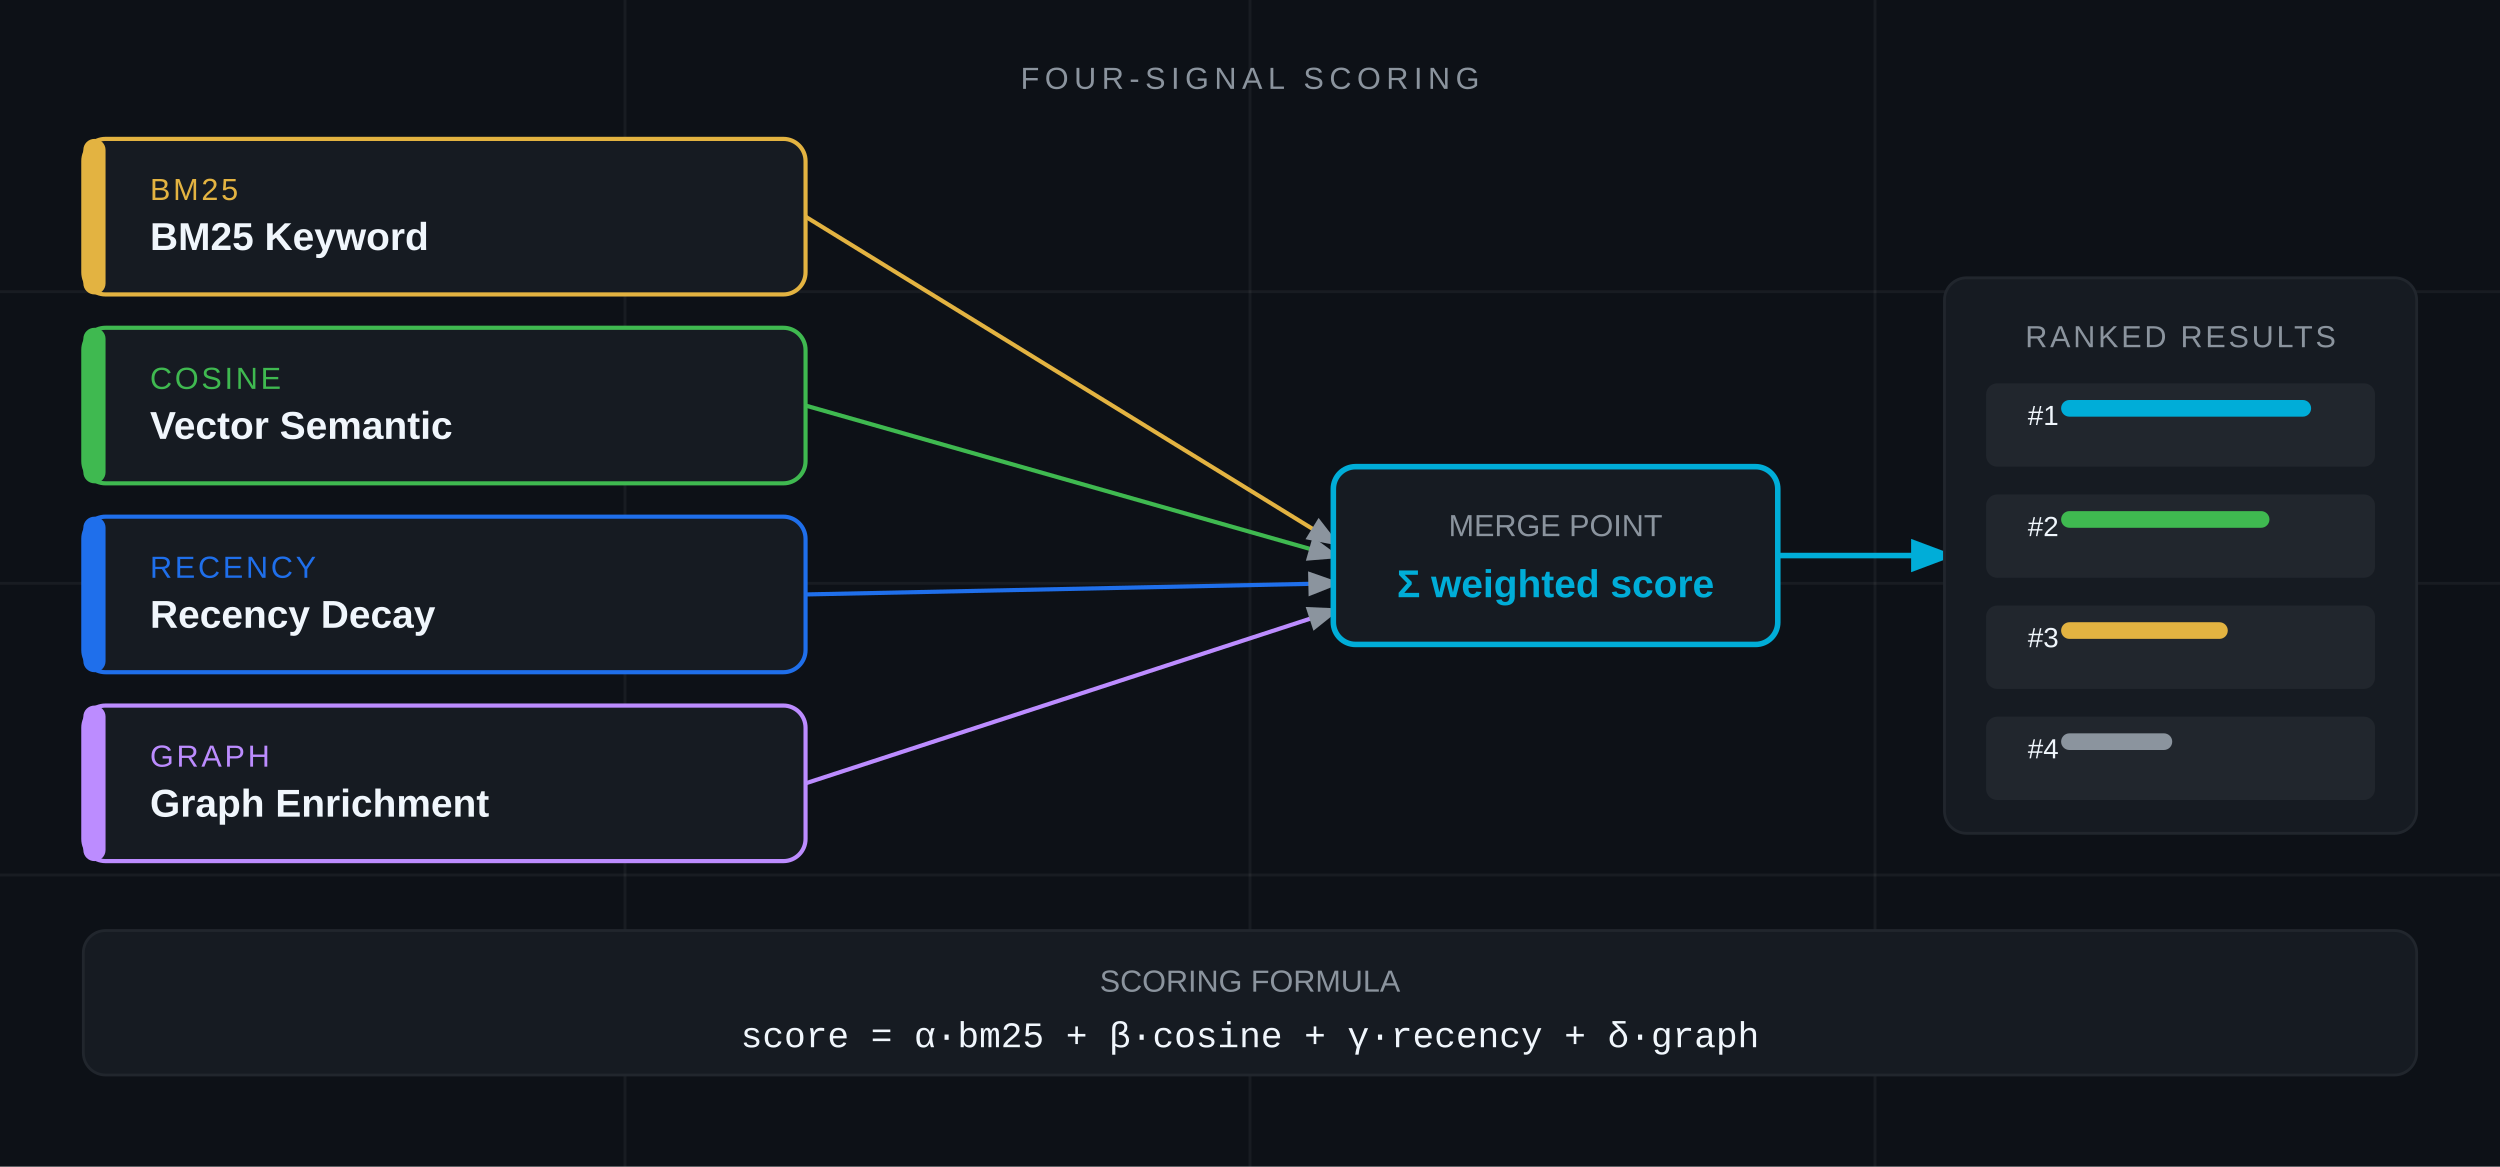
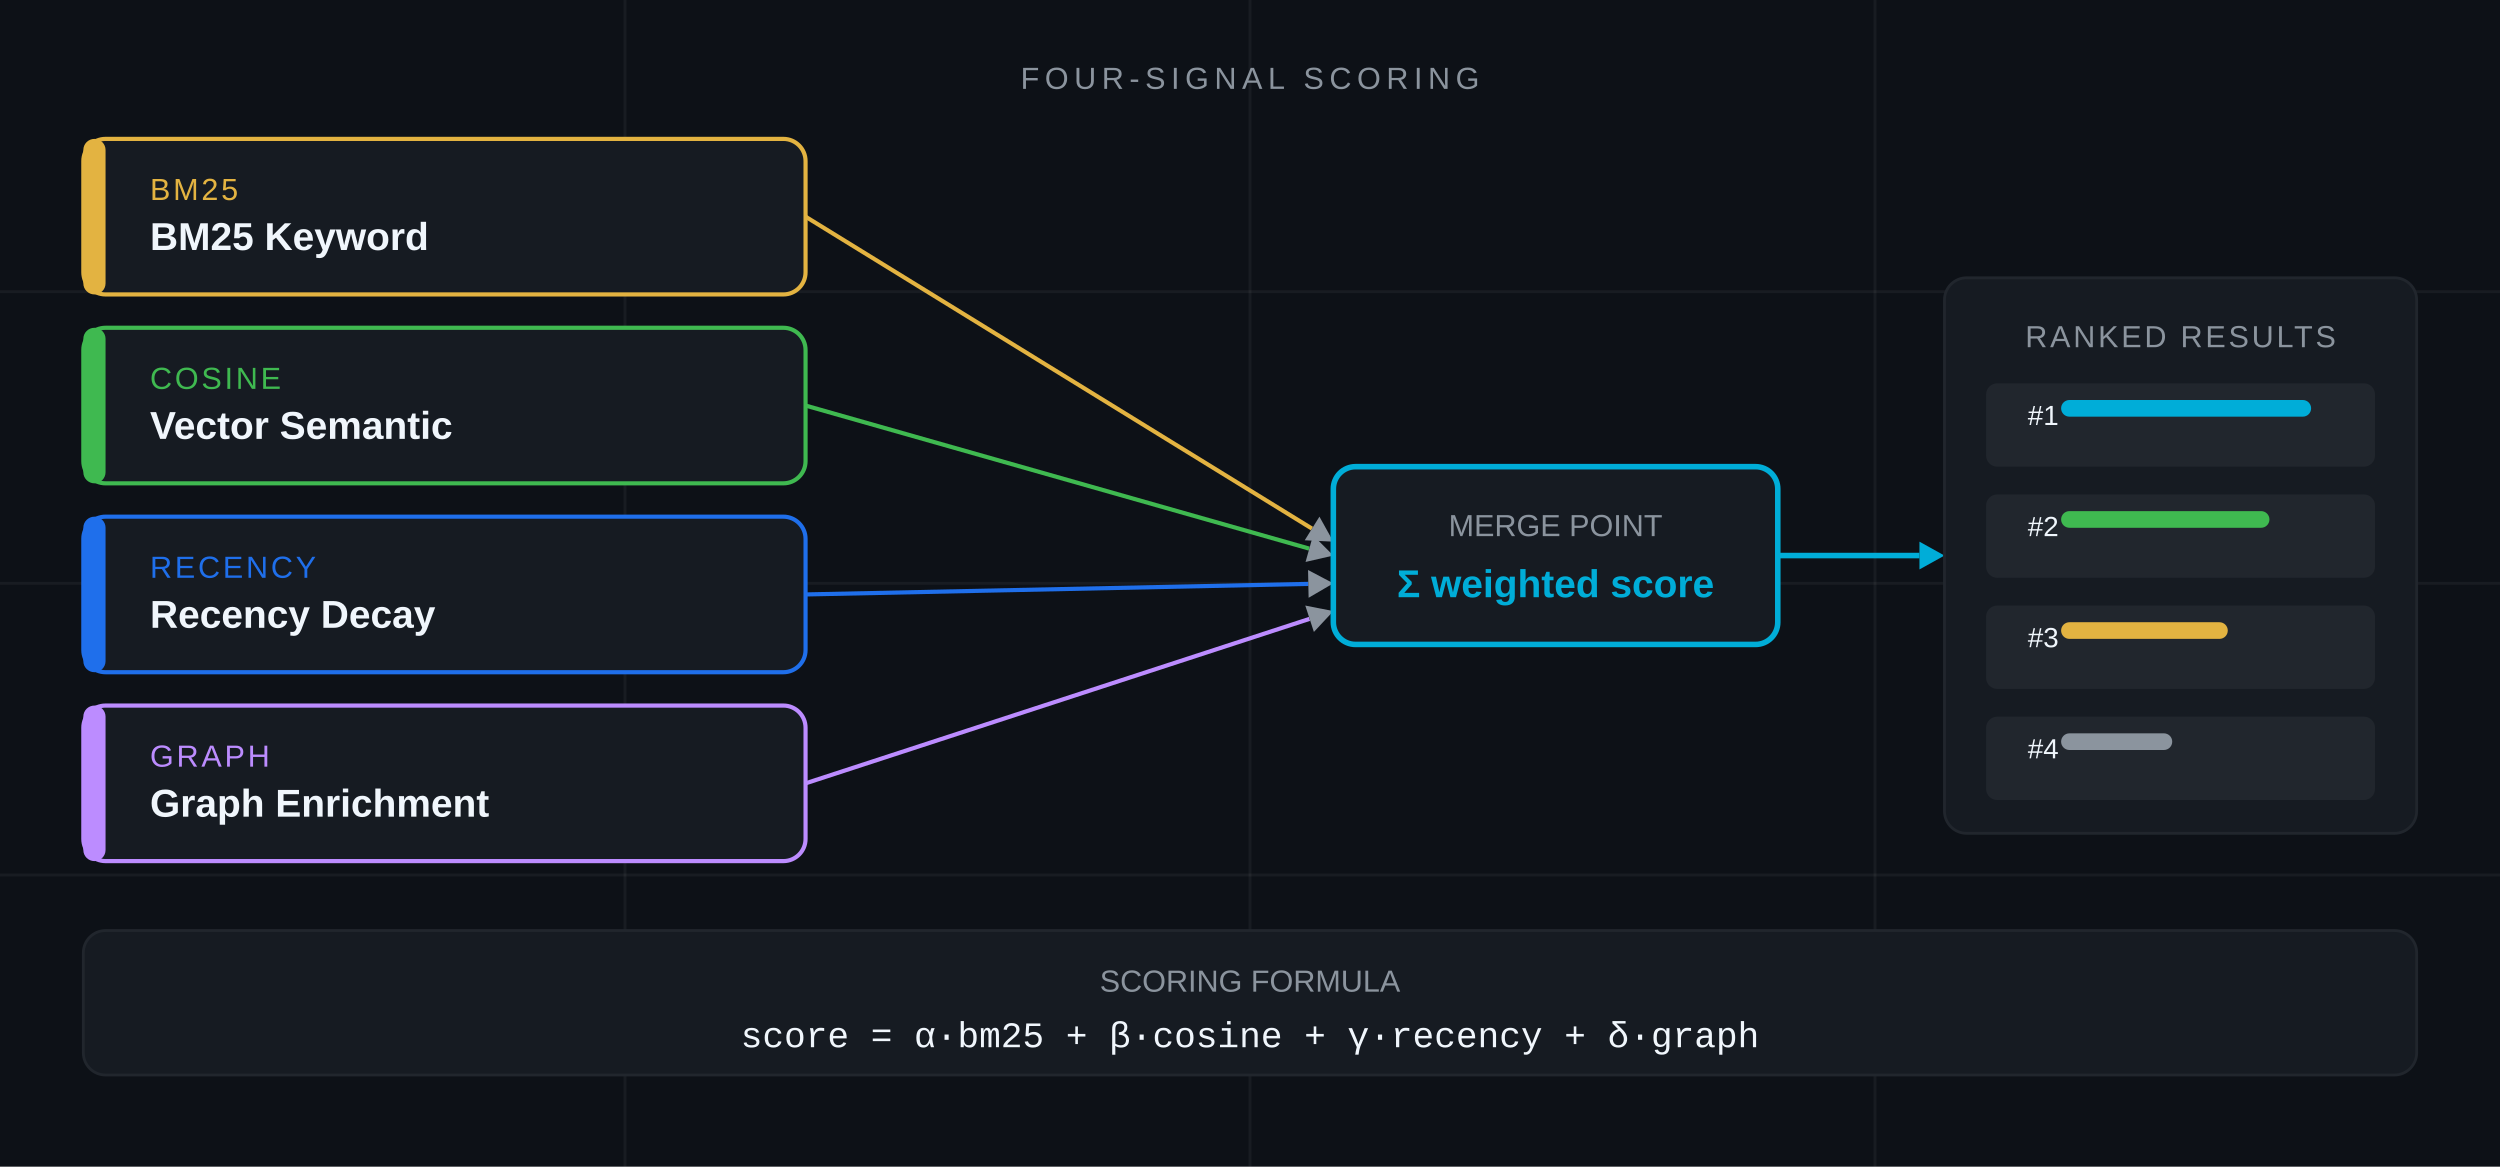
<svg xmlns="http://www.w3.org/2000/svg" viewBox="0 0 900 420" width="900" height="420">
  <defs>
    <linearGradient id="sc-bg-grad" x1="0%" y1="0%" x2="100%" y2="0%">
      <stop offset="0%" stop-color="#0d1117" />
      <stop offset="100%" stop-color="#0d1117" />
    </linearGradient>
-     <marker id="sc-arrow" markerWidth="8" markerHeight="8" refX="6" refY="3" orient="auto">
-       <path d="M0,0 L0,6 L8,3 z" fill="#8b949e" />
-     </marker>
-     <marker id="sc-arrow-cyan" markerWidth="8" markerHeight="8" refX="6" refY="3" orient="auto">
-       <path d="M0,0 L0,6 L8,3 z" fill="#00ADD8" />
-     </marker>
  </defs>
  <rect width="900" height="420" fill="#0d1117" />
  <line x1="0" y1="105" x2="900" y2="105" stroke="#f0f6fc" stroke-opacity="0.05" stroke-width="1" />
  <line x1="0" y1="210" x2="900" y2="210" stroke="#f0f6fc" stroke-opacity="0.05" stroke-width="1" />
  <line x1="0" y1="315" x2="900" y2="315" stroke="#f0f6fc" stroke-opacity="0.05" stroke-width="1" />
  <line x1="225" y1="0" x2="225" y2="420" stroke="#f0f6fc" stroke-opacity="0.05" stroke-width="1" />
  <line x1="450" y1="0" x2="450" y2="420" stroke="#f0f6fc" stroke-opacity="0.05" stroke-width="1" />
  <line x1="675" y1="0" x2="675" y2="420" stroke="#f0f6fc" stroke-opacity="0.05" stroke-width="1" />
  <text x="450" y="32" font-family="system-ui,-apple-system,Arial,sans-serif" font-size="11" fill="#8b949e" text-anchor="middle" letter-spacing="2">FOUR-SIGNAL SCORING</text>
  <rect x="30" y="50" width="260" height="56" rx="8" fill="#161b22" stroke="#e3b341" stroke-width="1.5" />
  <rect x="30" y="50" width="8" height="56" rx="4" fill="#e3b341" />
  <text x="54" y="72" font-family="system-ui,-apple-system,Arial,sans-serif" font-size="11" fill="#e3b341" letter-spacing="1">BM25</text>
  <text x="54" y="90" font-family="system-ui,-apple-system,Arial,sans-serif" font-size="14" font-weight="600" fill="#f0f6fc">BM25 Keyword</text>
  <rect x="30" y="118" width="260" height="56" rx="8" fill="#161b22" stroke="#3fb950" stroke-width="1.5" />
  <rect x="30" y="118" width="8" height="56" rx="4" fill="#3fb950" />
  <text x="54" y="140" font-family="system-ui,-apple-system,Arial,sans-serif" font-size="11" fill="#3fb950" letter-spacing="1">COSINE</text>
  <text x="54" y="158" font-family="system-ui,-apple-system,Arial,sans-serif" font-size="14" font-weight="600" fill="#f0f6fc">Vector Semantic</text>
  <rect x="30" y="186" width="260" height="56" rx="8" fill="#161b22" stroke="#1f6feb" stroke-width="1.5" />
  <rect x="30" y="186" width="8" height="56" rx="4" fill="#1f6feb" />
  <text x="54" y="208" font-family="system-ui,-apple-system,Arial,sans-serif" font-size="11" fill="#1f6feb" letter-spacing="1">RECENCY</text>
  <text x="54" y="226" font-family="system-ui,-apple-system,Arial,sans-serif" font-size="14" font-weight="600" fill="#f0f6fc">Recency Decay</text>
  <rect x="30" y="254" width="260" height="56" rx="8" fill="#161b22" stroke="#bc8cff" stroke-width="1.5" />
  <rect x="30" y="254" width="8" height="56" rx="4" fill="#bc8cff" />
  <text x="54" y="276" font-family="system-ui,-apple-system,Arial,sans-serif" font-size="11" fill="#bc8cff" letter-spacing="1">GRAPH</text>
  <text x="54" y="294" font-family="system-ui,-apple-system,Arial,sans-serif" font-size="14" font-weight="600" fill="#f0f6fc">Graph Enrichment</text>
-   <line x1="290" y1="78" x2="480" y2="195" stroke="#e3b341" stroke-width="1.5" marker-end="url(#sc-arrow)" />
-   <line x1="290" y1="146" x2="480" y2="200" stroke="#3fb950" stroke-width="1.5" marker-end="url(#sc-arrow)" />
-   <line x1="290" y1="214" x2="480" y2="210" stroke="#1f6feb" stroke-width="1.5" marker-end="url(#sc-arrow)" />
-   <line x1="290" y1="282" x2="480" y2="220" stroke="#bc8cff" stroke-width="1.5" marker-end="url(#sc-arrow)" />
+   <line x1="290" y1="78" x2="472.3" y2="190.3" stroke="#e3b341" stroke-width="1.5" />
+   <polygon points="480.0,195.0 469.7,194.5 475.0,186.0" fill="#8b949e" />
+   <line x1="290" y1="146" x2="471.3" y2="197.5" stroke="#3fb950" stroke-width="1.5" />
+   <polygon points="480.0,200.0 470.0,202.3 472.7,192.7" fill="#8b949e" />
+   <line x1="290" y1="214" x2="471.0" y2="210.2" stroke="#1f6feb" stroke-width="1.5" />
+   <polygon points="480.0,210.0 471.1,215.2 470.9,205.2" fill="#8b949e" />
+   <line x1="290" y1="282" x2="471.4" y2="222.8" stroke="#bc8cff" stroke-width="1.5" />
+   <polygon points="480.0,220.0 473.0,227.5 469.9,218.0" fill="#8b949e" />
  <rect x="480" y="168" width="160" height="64" rx="8" fill="#161b22" stroke="#00ADD8" stroke-width="2" />
  <text x="560" y="193" font-family="system-ui,-apple-system,Arial,sans-serif" font-size="11" fill="#8b949e" text-anchor="middle">MERGE POINT</text>
  <text x="560" y="215" font-family="system-ui,-apple-system,Arial,sans-serif" font-size="14" font-weight="700" fill="#00ADD8" text-anchor="middle">Σ weighted score</text>
-   <line x1="640" y1="200" x2="700" y2="200" stroke="#00ADD8" stroke-width="2" marker-end="url(#sc-arrow-cyan)" />
+   <line x1="640" y1="200" x2="691.0" y2="200.0" stroke="#00ADD8" stroke-width="2" />
+   <polygon points="700.0,200.0 691.0,205.0 691.0,195.0" fill="#00ADD8" />
  <rect x="700" y="100" width="170" height="200" rx="8" fill="#161b22" stroke="#21262d" stroke-width="1" />
  <text x="785" y="125" font-family="system-ui,-apple-system,Arial,sans-serif" font-size="11" fill="#8b949e" text-anchor="middle" letter-spacing="1">RANKED RESULTS</text>
  <rect x="715" y="138" width="140" height="30" rx="4" fill="#21262d" />
  <text x="730" y="153" font-family="system-ui,-apple-system,Arial,sans-serif" font-size="10" fill="#f0f6fc">#1</text>
  <rect x="742" y="144" width="90" height="6" rx="3" fill="#00ADD8" />
  <rect x="715" y="178" width="140" height="30" rx="4" fill="#21262d" />
  <text x="730" y="193" font-family="system-ui,-apple-system,Arial,sans-serif" font-size="10" fill="#f0f6fc">#2</text>
  <rect x="742" y="184" width="75" height="6" rx="3" fill="#3fb950" />
  <rect x="715" y="218" width="140" height="30" rx="4" fill="#21262d" />
  <text x="730" y="233" font-family="system-ui,-apple-system,Arial,sans-serif" font-size="10" fill="#f0f6fc">#3</text>
  <rect x="742" y="224" width="60" height="6" rx="3" fill="#e3b341" />
  <rect x="715" y="258" width="140" height="30" rx="4" fill="#21262d" />
  <text x="730" y="273" font-family="system-ui,-apple-system,Arial,sans-serif" font-size="10" fill="#f0f6fc">#4</text>
  <rect x="742" y="264" width="40" height="6" rx="3" fill="#8b949e" />
  <rect x="30" y="335" width="840" height="52" rx="8" fill="#161b22" stroke="#21262d" stroke-width="1" />
  <text x="450" y="357" font-family="system-ui,-apple-system,Arial,sans-serif" font-size="11" fill="#8b949e" text-anchor="middle">SCORING FORMULA</text>
  <text x="450" y="377" font-family="'Courier New',monospace" font-size="13" fill="#f0f6fc" text-anchor="middle">score = α·bm25 + β·cosine + γ·recency + δ·graph</text>
</svg>
